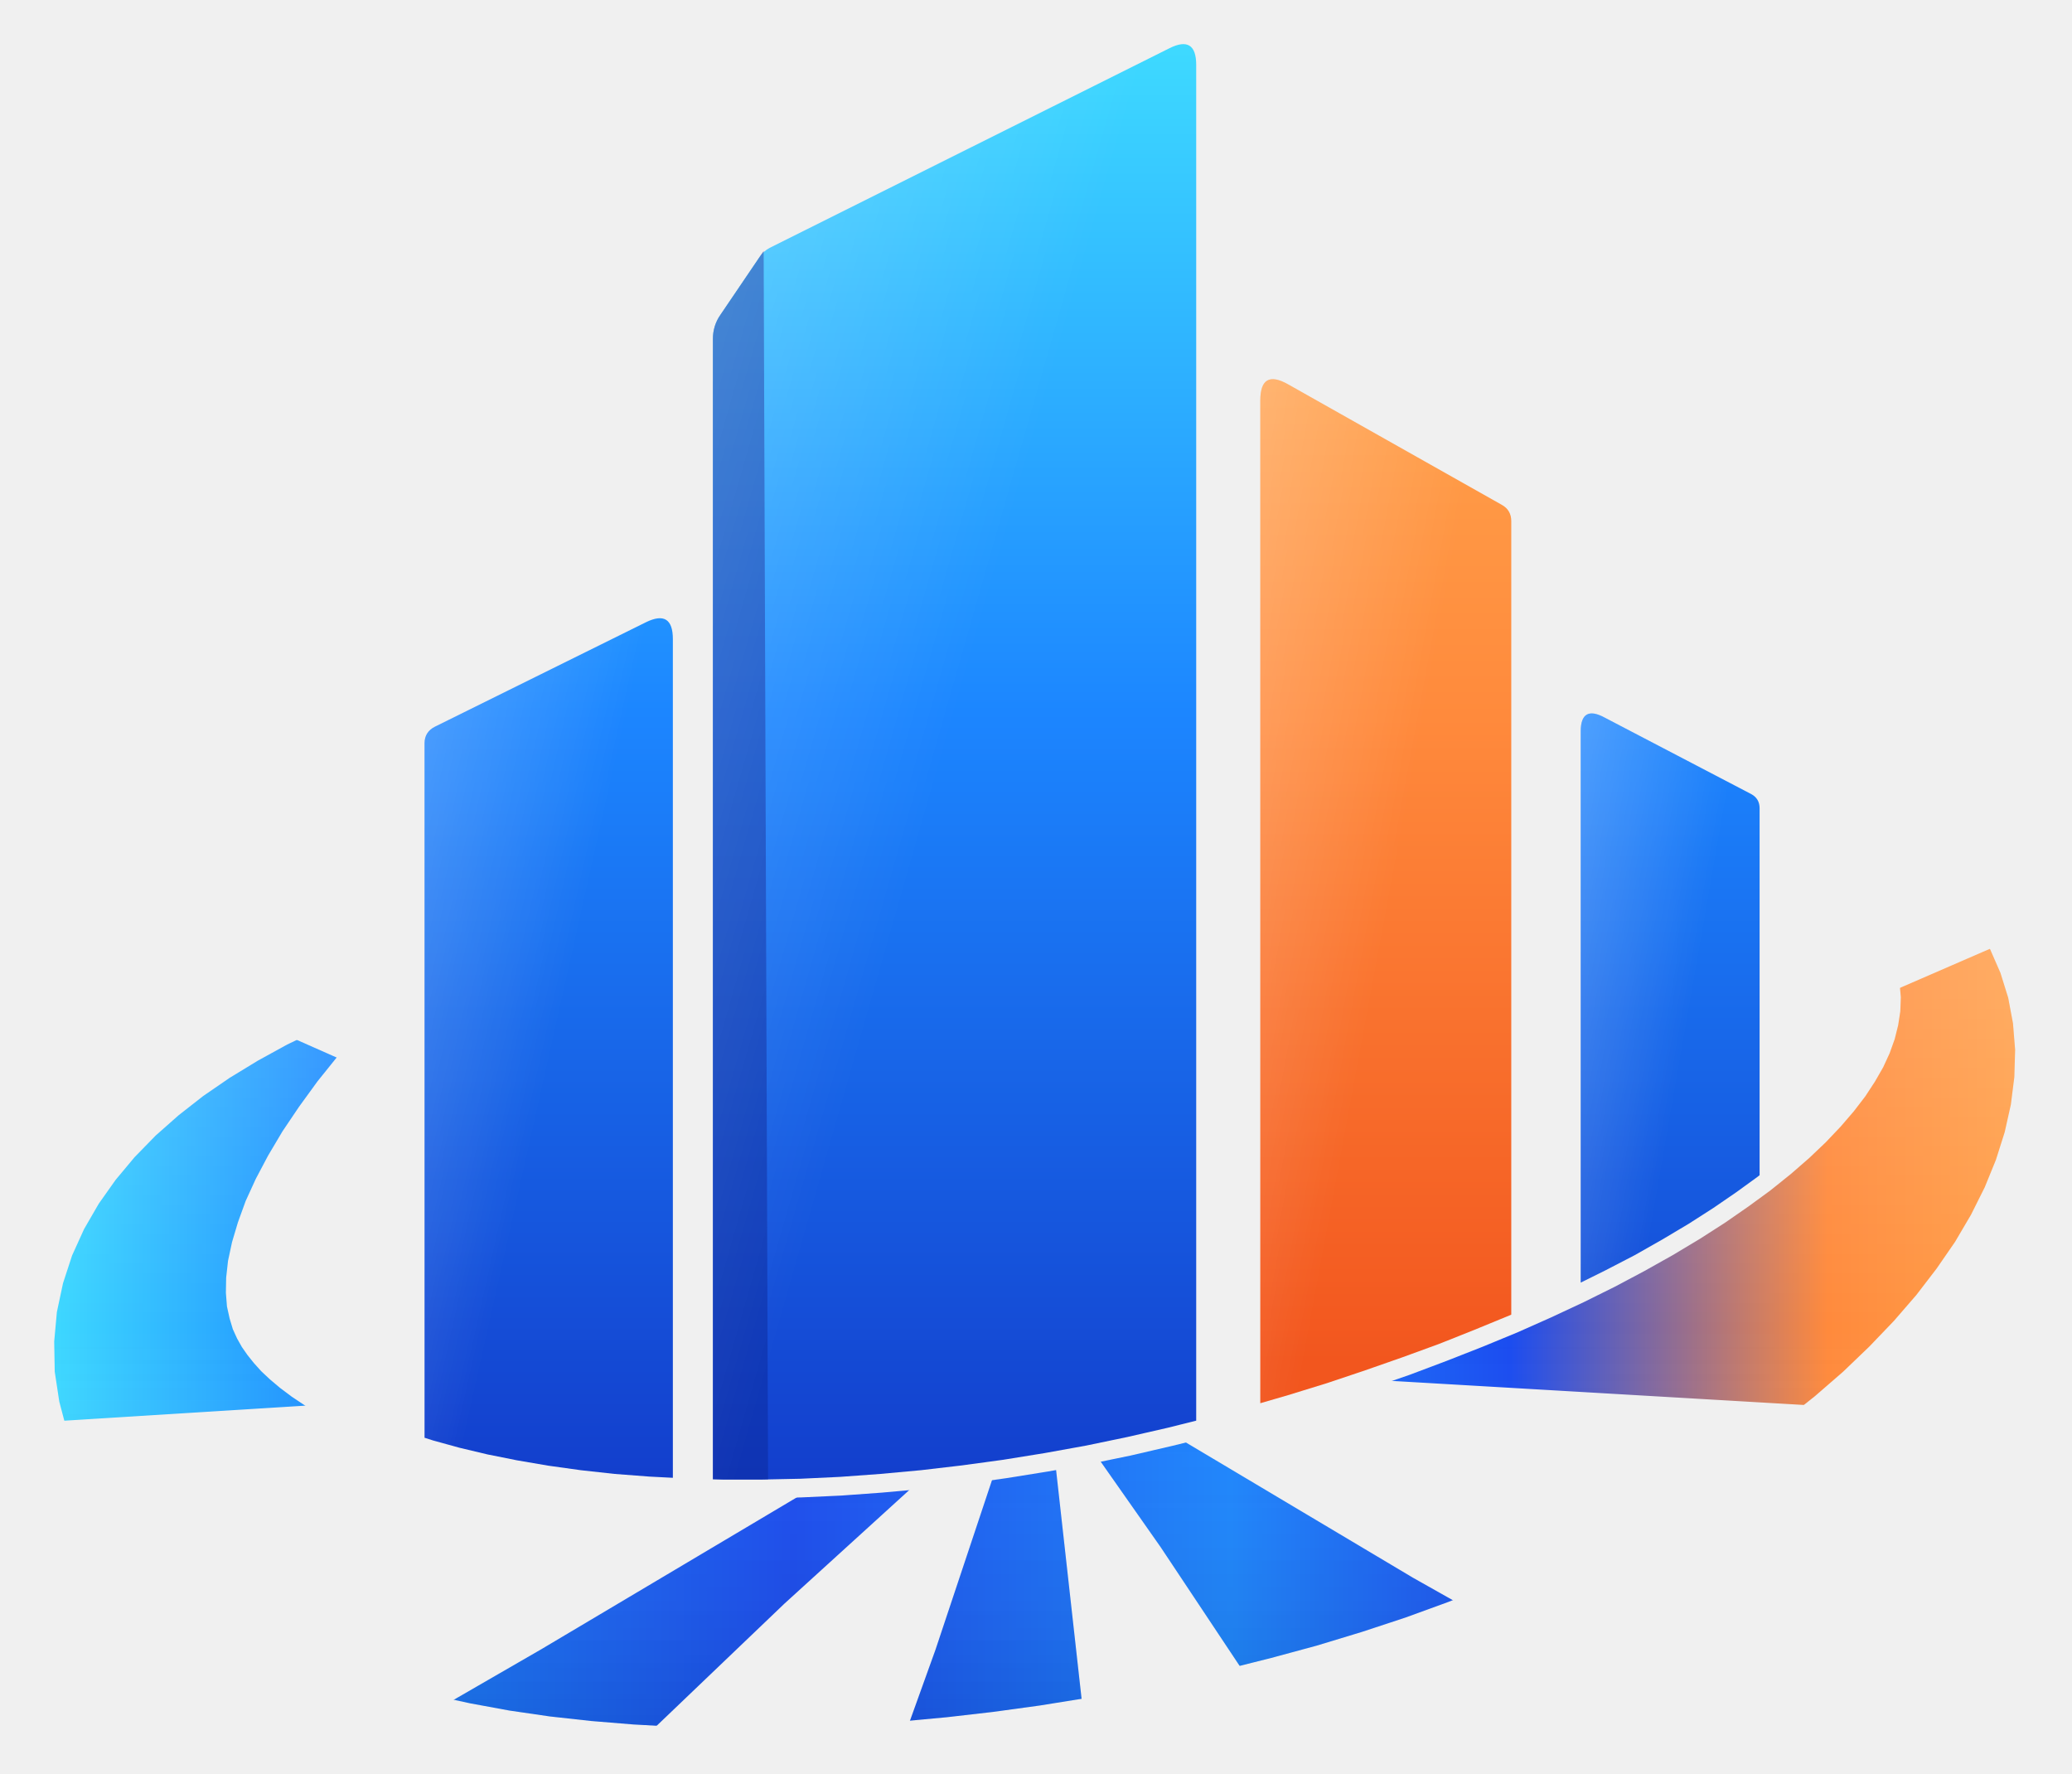
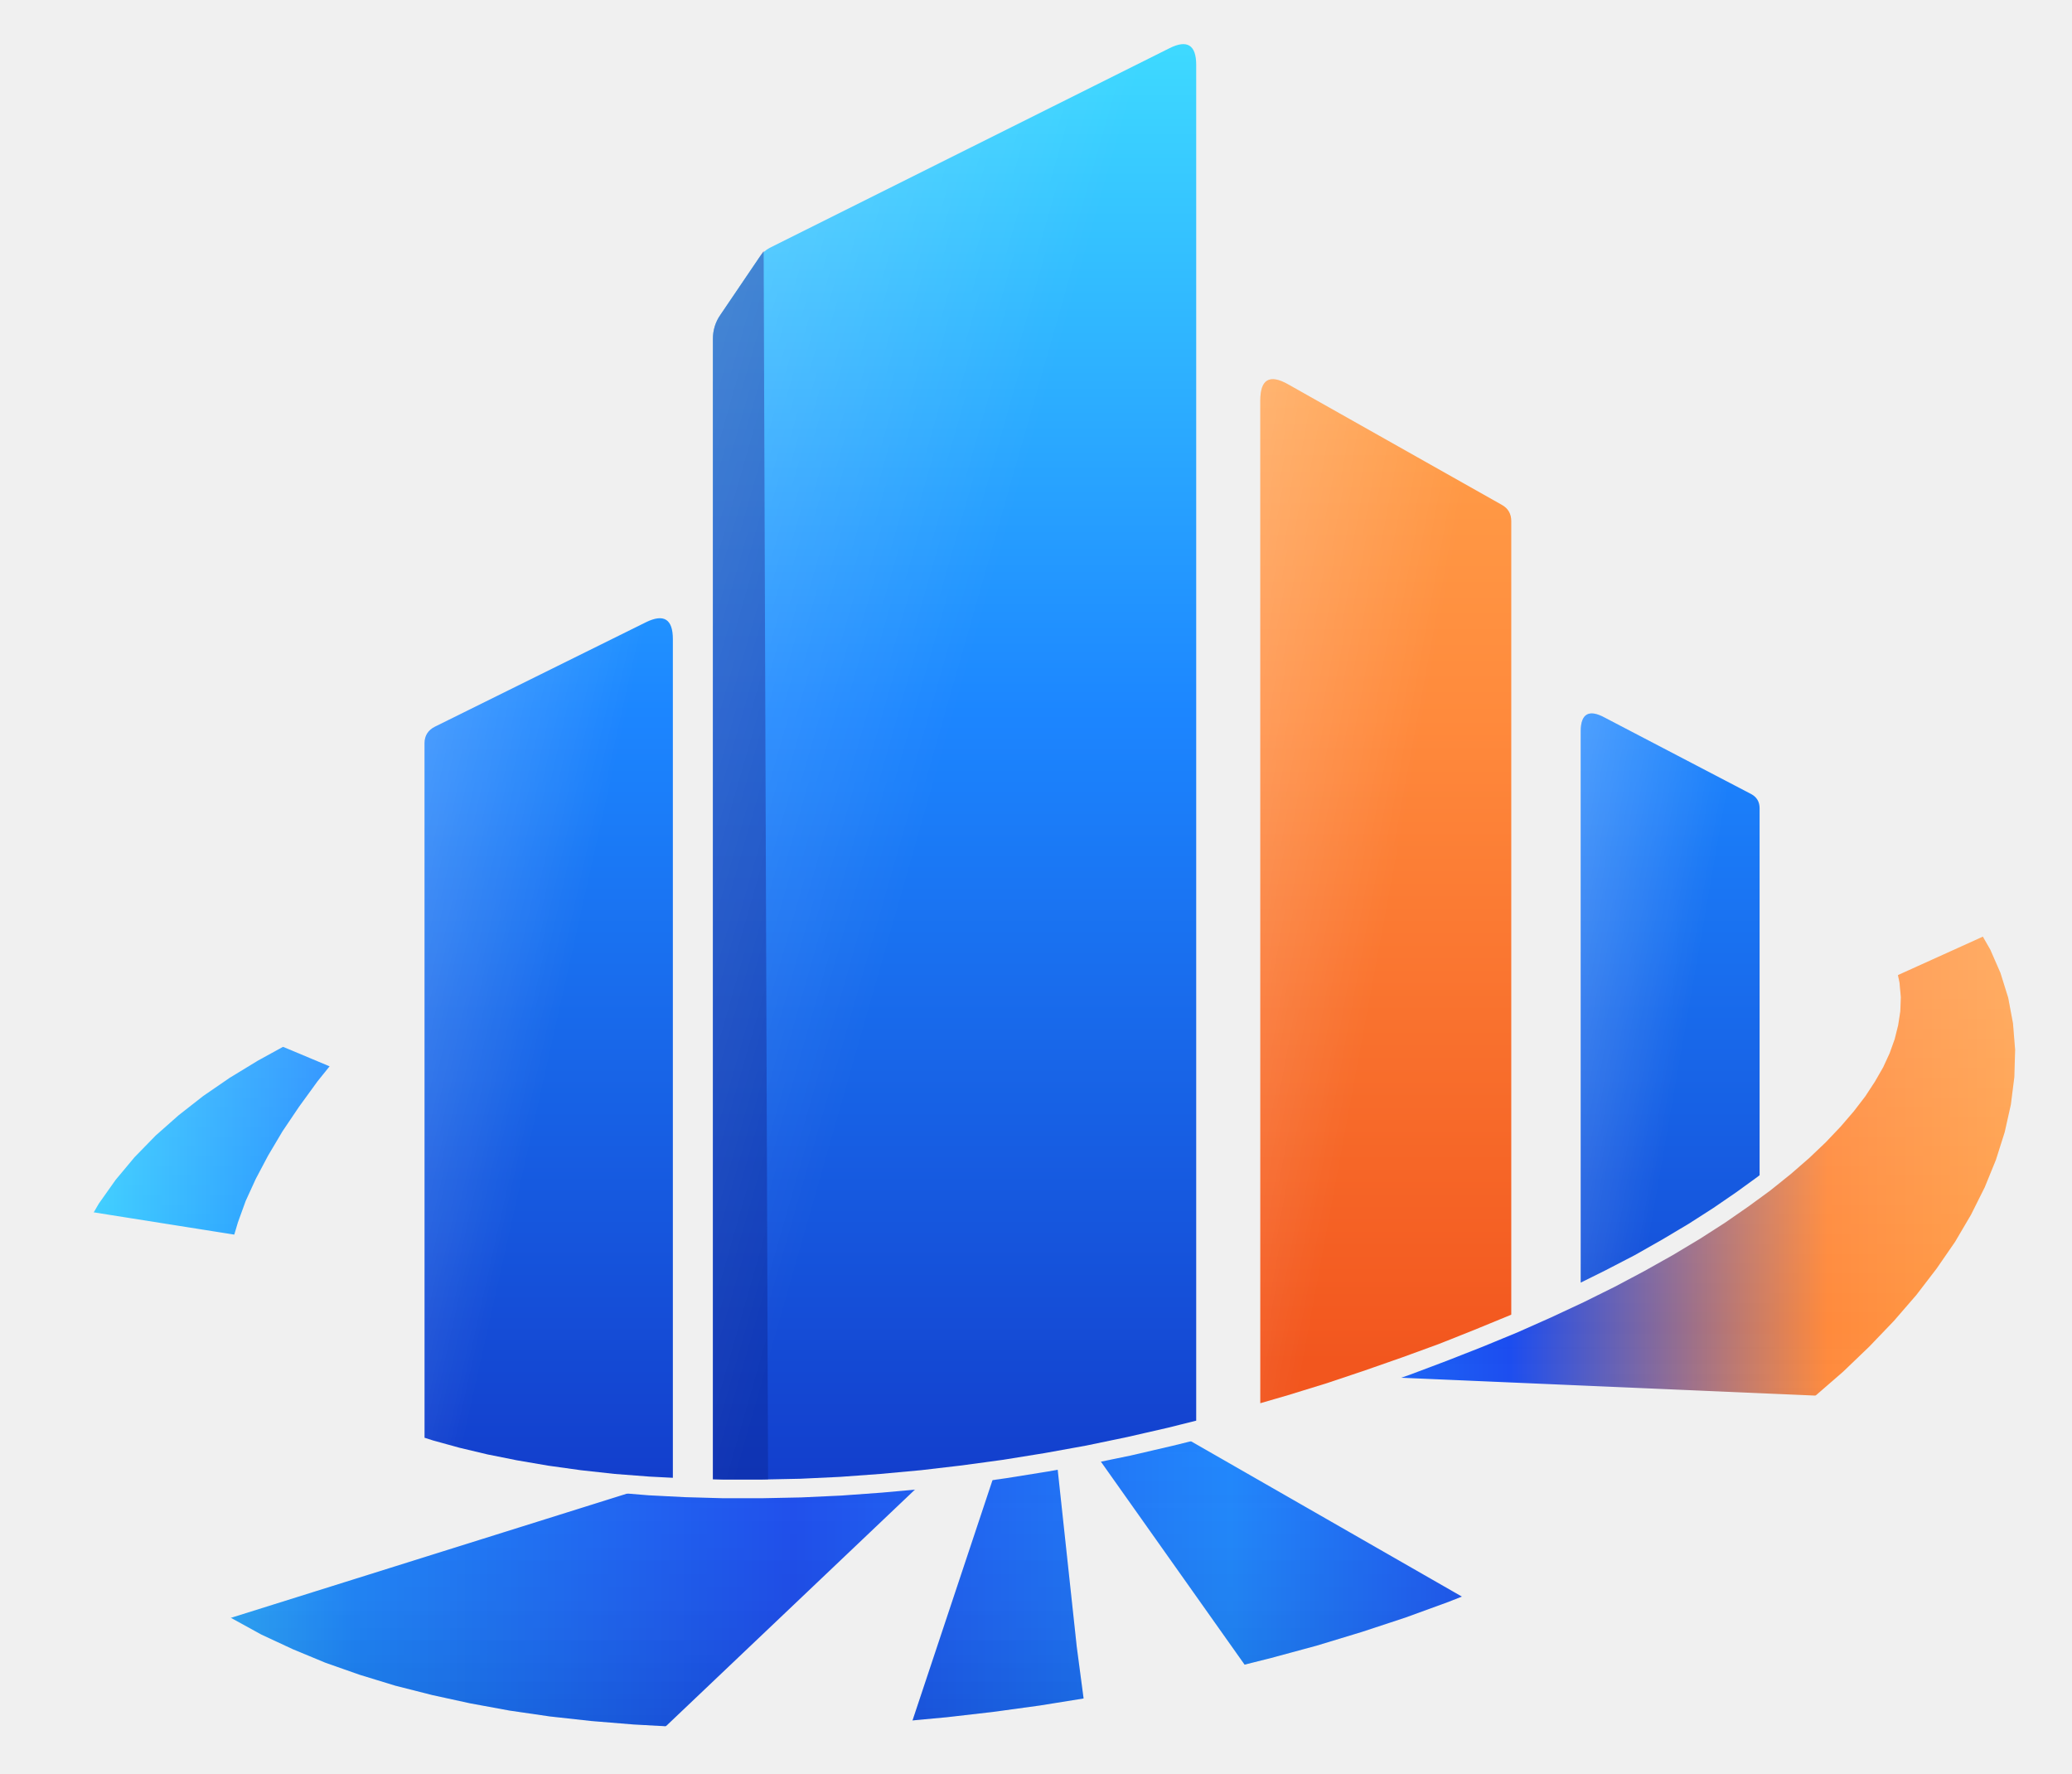
<svg xmlns="http://www.w3.org/2000/svg" viewBox="0 0 776 664" role="img" aria-label="Vallo">
  <defs>
    <linearGradient id="vm-blue" x1="0" y1="260" x2="0" y2="830" gradientUnits="userSpaceOnUse">
      <stop offset="0" stop-color="#3FDCFF" />
      <stop offset="0.45" stop-color="#1C86FF" />
      <stop offset="1" stop-color="#1238C8" />
    </linearGradient>
    <linearGradient id="vm-orange" x1="0" y1="388" x2="0" y2="760" gradientUnits="userSpaceOnUse">
      <stop offset="0" stop-color="#FFA04A" />
      <stop offset="0.35" stop-color="#FF8A3C" />
      <stop offset="1" stop-color="#F2561E" />
    </linearGradient>
    <linearGradient id="vm-sheen" x1="0" y1="0" x2="1" y2="1">
      <stop offset="0" stop-color="#FFFFFF" stop-opacity="0.22" />
      <stop offset="0.45" stop-color="#FFFFFF" stop-opacity="0" />
    </linearGradient>
    <linearGradient id="vm-ring" x1="250" y1="0" x2="995" y2="0" gradientUnits="userSpaceOnUse">
      <stop offset="0" stop-color="#3FDCFF" />
      <stop offset="0.16" stop-color="#1C86FF" />
      <stop offset="0.38" stop-color="#1A4CF0" />
      <stop offset="0.6" stop-color="#1C86FF" />
      <stop offset="0.74" stop-color="#1A4CF0" />
      <stop offset="0.9" stop-color="#FF8A3C" />
      <stop offset="1" stop-color="#FFA04A" />
    </linearGradient>
    <linearGradient id="vm-ringShade" x1="0" y1="560" x2="0" y2="900" gradientUnits="userSpaceOnUse">
      <stop offset="0" stop-color="#FFFFFF" stop-opacity="0.2" />
      <stop offset="0.55" stop-color="#FFFFFF" stop-opacity="0" />
      <stop offset="1" stop-color="#000000" stop-opacity="0.12" />
    </linearGradient>
    <clipPath id="vm-above">
      <path d="M384.1 0L384.1 631.2L375.1 641L366.9 650.7L359.4 660.3L352.7 669.6L346.7 678.6L341.6 687.4L337.2 695.8L333.7 703.8L331 711.4L329 718.4L327.8 724.9L327.3 730.7L327.4 735.8L328 740.2L328.9 744L330.2 747.2L331.7 749.9L333.3 752.4L335.1 754.7L337.2 757L339.6 759.4L342.4 762L345.8 764.7L349.8 767.7L354.5 770.8L360 773.9L366.1 777.1L373.1 780.4L380.7 783.5L389.2 786.5L398.3 789.4L408.1 792.1L418.6 794.6L429.6 796.8L441.3 798.8L453.5 800.5L466.2 801.9L479.3 802.9L492.9 803.6L506.9 804L521.2 804L535.8 803.7L550.6 803L565.7 801.9L580.9 800.5L596.3 798.7L611.7 796.6L627.2 794.1L642.7 791.3L658.1 788.1L673.4 784.6L688.6 780.8L703.6 776.7L718.4 772.4L733 767.9L747.3 763.1L761.3 758.2L775 753.2L788.3 747.9L801.2 742.6L813.7 737.1L825.7 731.4L837.2 725.7L848.2 720L858.6 714.1L868.5 708.2L877.7 702.3L886.3 696.4L894.3 690.6L901.6 684.8L908.3 679L914.3 673.4L919.6 667.9L924.3 662.6L928.3 657.4L931.7 652.5L934.5 647.7L936.8 643L938.6 638.5L939.9 634.1L940.8 629.6L941.1 625L1341.1 625L1341.1 0Z" />
    </clipPath>
    <mask id="nfl-sweep" maskUnits="userSpaceOnUse" x="236.0" y="250.0" width="776.0" height="664.0">
-       <circle class="sw" cx="625" cy="760" r="215" fill="none" stroke="#fff" stroke-width="430" pathLength="100" stroke-dasharray="100 100" transform="rotate(150 625 760)" />
+       <circle class="sw" cx="625" cy="760" r="215" fill="none" stroke="#fff" stroke-width="430" pathLength="100" stroke-dasharray="100 100" transform="translate(625 760) scale(1 -1) rotate(171) translate(-625 -760)" />
    </mask>
  </defs>
  <style>.sw{stroke-dashoffset:100;animation:sw 640ms cubic-bezier(0.16, 1, 0.3, 1) 40ms forwards}.t{transform-box:fill-box;transform-origin:50% 100%;transform:translateY(40%) scaleY(0);animation:rise 520ms cubic-bezier(0.34, 1.3, 0.64, 1) forwards}.t0{animation-delay:200ms}.t1{animation-delay:300ms}.t2{animation-delay:400ms}.t3{animation-delay:500ms}@keyframes sw{to{stroke-dashoffset:0}}@keyframes rise{to{transform:none}}@media (prefers-reduced-motion:reduce){.sw,.t,.mv,.l{animation:fade 300ms linear forwards;stroke-dashoffset:0;transform:none;opacity:0}@keyframes fade{to{opacity:1}}.sw{opacity:1}}</style>
  <g class="mk" transform="translate(-236.0 -250.0)">
    <g mask="url(#nfl-sweep)">
      <path d="M380.3 625.3L367.5 630.2L355.3 635.5L343.6 641.1L332.5 647.2L322 653.6L312.1 660.4L302.9 667.6L294.3 675.2L286.4 683.3L279.3 691.8L273 700.7L267.5 710.2L263 720.1L259.6 730.5L257.3 741.3L256.3 752.3L256.5 763.6L258.2 774.8L261.1 785.8L265.4 796.5L270.8 806.8L277.3 816.5L284.8 825.6L293.1 834.1L302.3 841.9L312.2 849.2L322.7 855.9L333.8 862L345.6 867.5L357.9 872.6L370.7 877.1L384.1 881.2L397.9 884.7L412.1 887.8L426.8 890.5L441.9 892.7L457.3 894.4L473.1 895.7L489.2 896.6L505.6 897L522.2 897L539.1 896.6L556.1 895.8L573.3 894.6L590.6 893L608 891L625.5 888.6L642.9 885.8L660.3 882.6L677.7 879L695 875.1L712.1 870.8L729.1 866.2L745.9 861.1L762.3 855.7L778.5 849.8L794.4 843.5L809.8 836.9L824.9 830L839.4 822.7L853.6 815L867.1 807.1L880.2 798.9L892.6 790.4L904.5 781.7L915.7 772.8L926.3 763.6L936.1 754.2L945.3 744.6L953.7 734.9L961.3 725L968.2 715L974.2 704.8L979.3 694.6L983.5 684.3L986.8 673.9L989.1 663.6L990.4 653.3L990.7 643.1L989.9 633.2L988.1 623.6L985.2 614.3L981.4 605.6L976.7 597.4L971.3 589.7L965 582.5L958.1 575.9L950.6 569.8L942.5 564.2L933.8 559L924.6 554.1L914.8 549.7L904.4 545.6L893.6 541.9L882.2 538.5L870.3 535.4L866.7 547.7L877.7 551.8L888 556.2L897.5 561L906.3 566.1L914.3 571.5L921.5 577.1L927.8 582.8L933.2 588.7L937.8 594.6L941.4 600.6L944.2 606.5L946.2 612.2L947.4 617.9L947.9 623.4L947.7 628.7L946.9 633.9L945.6 639.1L943.7 644.4L941.3 649.6L938.2 655L934.6 660.5L930.3 666.1L925.4 671.8L919.8 677.7L913.6 683.6L906.7 689.6L899.1 695.7L890.9 701.7L882.1 707.8L872.6 713.9L862.6 719.9L851.9 725.9L840.8 731.8L829.1 737.6L816.9 743.3L804.3 748.9L791.2 754.3L777.7 759.6L763.9 764.8L749.7 769.7L735.2 774.5L720.5 779.1L705.5 783.5L690.4 787.6L675 791.4L659.5 795L644 798.2L628.4 801L612.8 803.5L597.2 805.7L581.7 807.5L566.3 808.9L551.1 810L536 810.7L521.3 811L506.8 811L492.6 810.6L478.9 809.9L465.5 808.8L452.6 807.4L440.2 805.7L428.3 803.7L417 801.4L406.3 798.9L396.2 796.1L386.8 793.1L378 790L370 786.7L362.7 783.3L356.2 779.8L350.4 776.4L345.3 773L340.9 769.7L337.1 766.5L333.8 763.4L331.1 760.4L328.7 757.4L326.6 754.4L324.8 751.2L323.2 747.7L322 743.7L321 739.2L320.6 734.1L320.7 728.4L321.4 722.1L322.9 715.1L325.1 707.7L328 699.7L331.8 691.4L336.4 682.7L341.8 673.6L348 664.4L354.9 654.9L362.7 645.2L371.1 635.3L380.3 625.3Z" fill="url(#vm-ring)" />
    </g>
    <g clip-path="url(#vm-above)">
      <g class="t t0">
        <path d="M398.9 522.1L477.9 483C484.6 479.7 488 481.8 488 489.3L488 900L395 900L395 528.3C395 525.5 396.3 523.4 398.9 522.1Z" fill="url(#vm-blue)" />
        <path d="M398.9 522.1L477.9 483C484.6 479.7 488 481.8 488 489.3L488 900L395 900L395 528.3C395 525.5 396.3 523.4 398.9 522.1Z" fill="url(#vm-sheen)" />
      </g>
      <g class="t t1">
        <path d="M505.8 367.9L520.5 346.2C521.5 344.7 522.8 343.6 524.3 342.8L673.9 268.1C680.6 264.7 684 266.8 684 274.3L684 900L503 900L503 376.9C503 373.7 503.9 370.6 505.8 367.9Z" fill="url(#vm-blue)" />
        <path d="M505.8 367.9L522 344L524 900L503 900L503 376.9C503 373.7 503.9 370.6 505.8 367.9Z" fill="#0B2A9E" opacity="0.55" />
        <path d="M505.8 367.9L520.5 346.2C521.5 344.7 522.8 343.6 524.3 342.8L673.9 268.1C680.6 264.7 684 266.8 684 274.3L684 900L503 900L503 376.9C503 373.7 503.9 370.6 505.8 367.9Z" fill="url(#vm-sheen)" />
      </g>
      <g class="t t2">
        <path d="M718.4 393.9L798.4 439C800.8 440.3 802 442.4 802 445.1L802 900L708 900L708 400C708 392 711.5 390 718.4 393.9Z" fill="url(#vm-orange)" />
        <path d="M718.4 393.9L798.4 439C800.8 440.3 802 442.4 802 445.1L802 900L708 900L708 400C708 392 711.5 390 718.4 393.9Z" fill="url(#vm-sheen)" />
      </g>
      <g class="t t3">
        <path d="M836.8 518.6L891.8 547.3C893.9 548.4 895 550.2 895 552.6L895 900L828 900L828 523.9C828 517.3 831 515.5 836.8 518.6Z" fill="url(#vm-blue)" />
        <path d="M836.8 518.6L891.8 547.3C893.9 548.4 895 550.2 895 552.6L895 900L828 900L828 523.9C828 517.3 831 515.5 836.8 518.6Z" fill="url(#vm-sheen)" />
      </g>
    </g>
    <g mask="url(#nfl-sweep)">
      <path d="M380.3 625.3L367.5 630.2L355.3 635.5L343.6 641.1L332.5 647.2L322 653.6L312.1 660.4L302.9 667.6L294.3 675.2L286.4 683.3L279.3 691.8L273 700.7L267.5 710.2L263 720.1L259.6 730.5L257.3 741.3L256.3 752.3L256.5 763.6L258.2 774.8L261.1 785.8L265.4 796.5L270.8 806.8L277.3 816.5L284.8 825.6L293.1 834.1L302.3 841.9L312.2 849.2L322.7 855.9L333.8 862L345.6 867.5L357.9 872.6L370.7 877.1L384.1 881.2L397.9 884.7L412.1 887.8L426.8 890.5L441.9 892.7L457.3 894.4L473.1 895.7L489.2 896.6L505.6 897L522.2 897L539.1 896.6L556.1 895.8L573.3 894.6L590.6 893L608 891L625.5 888.6L642.9 885.8L660.3 882.6L677.7 879L695 875.1L712.1 870.8L729.1 866.2L745.9 861.1L762.3 855.7L778.5 849.8L794.4 843.5L809.8 836.9L824.9 830L839.4 822.7L853.6 815L867.1 807.1L880.2 798.9L892.6 790.4L904.5 781.7L915.7 772.8L926.3 763.6L936.1 754.2L945.3 744.6L953.7 734.9L961.3 725L968.2 715L974.2 704.8L979.3 694.6L983.5 684.3L986.8 673.9L989.1 663.6L990.4 653.3L990.7 643.1L989.9 633.2L988.1 623.6L985.2 614.3L981.4 605.6L976.7 597.4L971.3 589.7L965 582.5L958.1 575.9L950.6 569.8L942.5 564.2L933.8 559L924.6 554.1L914.8 549.7L904.4 545.6L893.6 541.9L882.2 538.5L870.3 535.4L866.7 547.7L877.7 551.8L888 556.2L897.5 561L906.3 566.1L914.3 571.5L921.5 577.1L927.8 582.8L933.2 588.7L937.8 594.6L941.4 600.6L944.2 606.5L946.2 612.2L947.4 617.9L947.9 623.4L947.7 628.7L946.9 633.9L945.6 639.1L943.7 644.4L941.3 649.6L938.2 655L934.6 660.5L930.3 666.1L925.4 671.8L919.8 677.7L913.6 683.6L906.7 689.6L899.1 695.7L890.9 701.7L882.1 707.8L872.6 713.9L862.6 719.9L851.9 725.9L840.8 731.8L829.1 737.6L816.9 743.3L804.3 748.9L791.2 754.3L777.7 759.6L763.9 764.8L749.7 769.7L735.2 774.5L720.5 779.1L705.5 783.5L690.4 787.6L675 791.4L659.5 795L644 798.2L628.4 801L612.8 803.5L597.2 805.7L581.7 807.5L566.3 808.9L551.1 810L536 810.7L521.3 811L506.8 811L492.6 810.6L478.9 809.9L465.5 808.8L452.6 807.4L440.2 805.7L428.3 803.7L417 801.4L406.3 798.9L396.2 796.1L386.8 793.1L378 790L370 786.7L362.7 783.3L356.2 779.8L350.4 776.4L345.3 773L340.9 769.7L337.1 766.5L333.8 763.4L331.1 760.4L328.7 757.4L326.6 754.4L324.8 751.2L323.2 747.7L322 743.7L321 739.2L320.6 734.1L320.7 728.4L321.4 722.1L322.9 715.1L325.1 707.7L328 699.7L331.8 691.4L336.4 682.7L341.8 673.6L348 664.4L354.9 654.9L362.7 645.2L371.1 635.3L380.3 625.3Z" fill="url(#vm-ringShade)" />
    </g>
  </g>
</svg>
